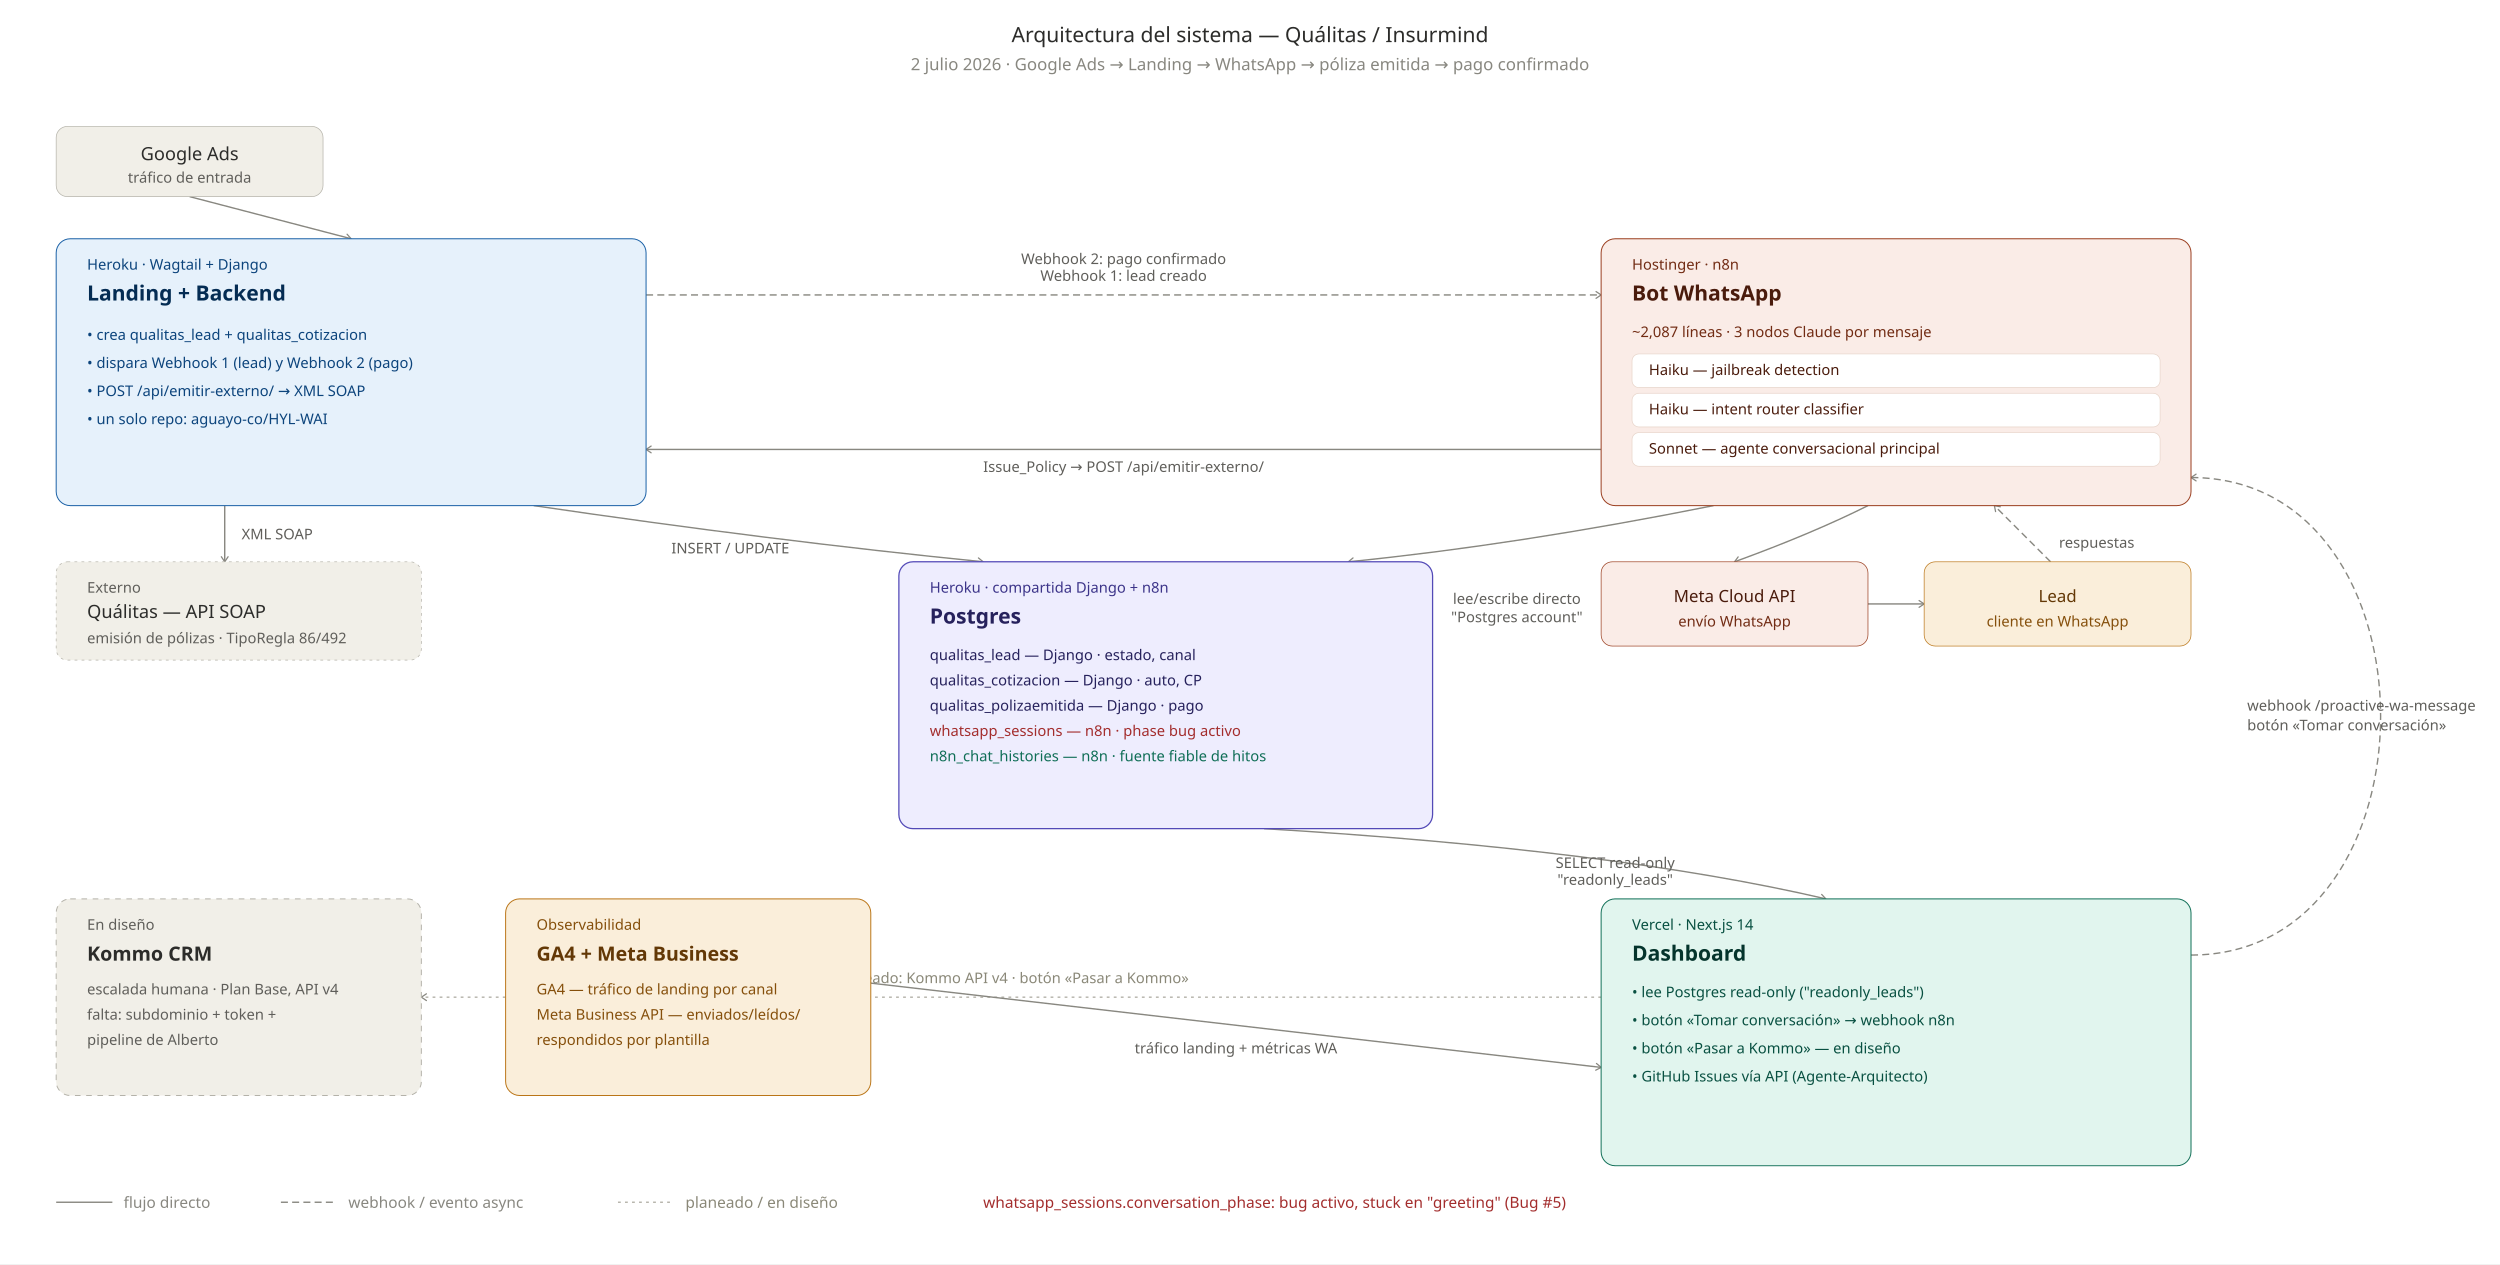
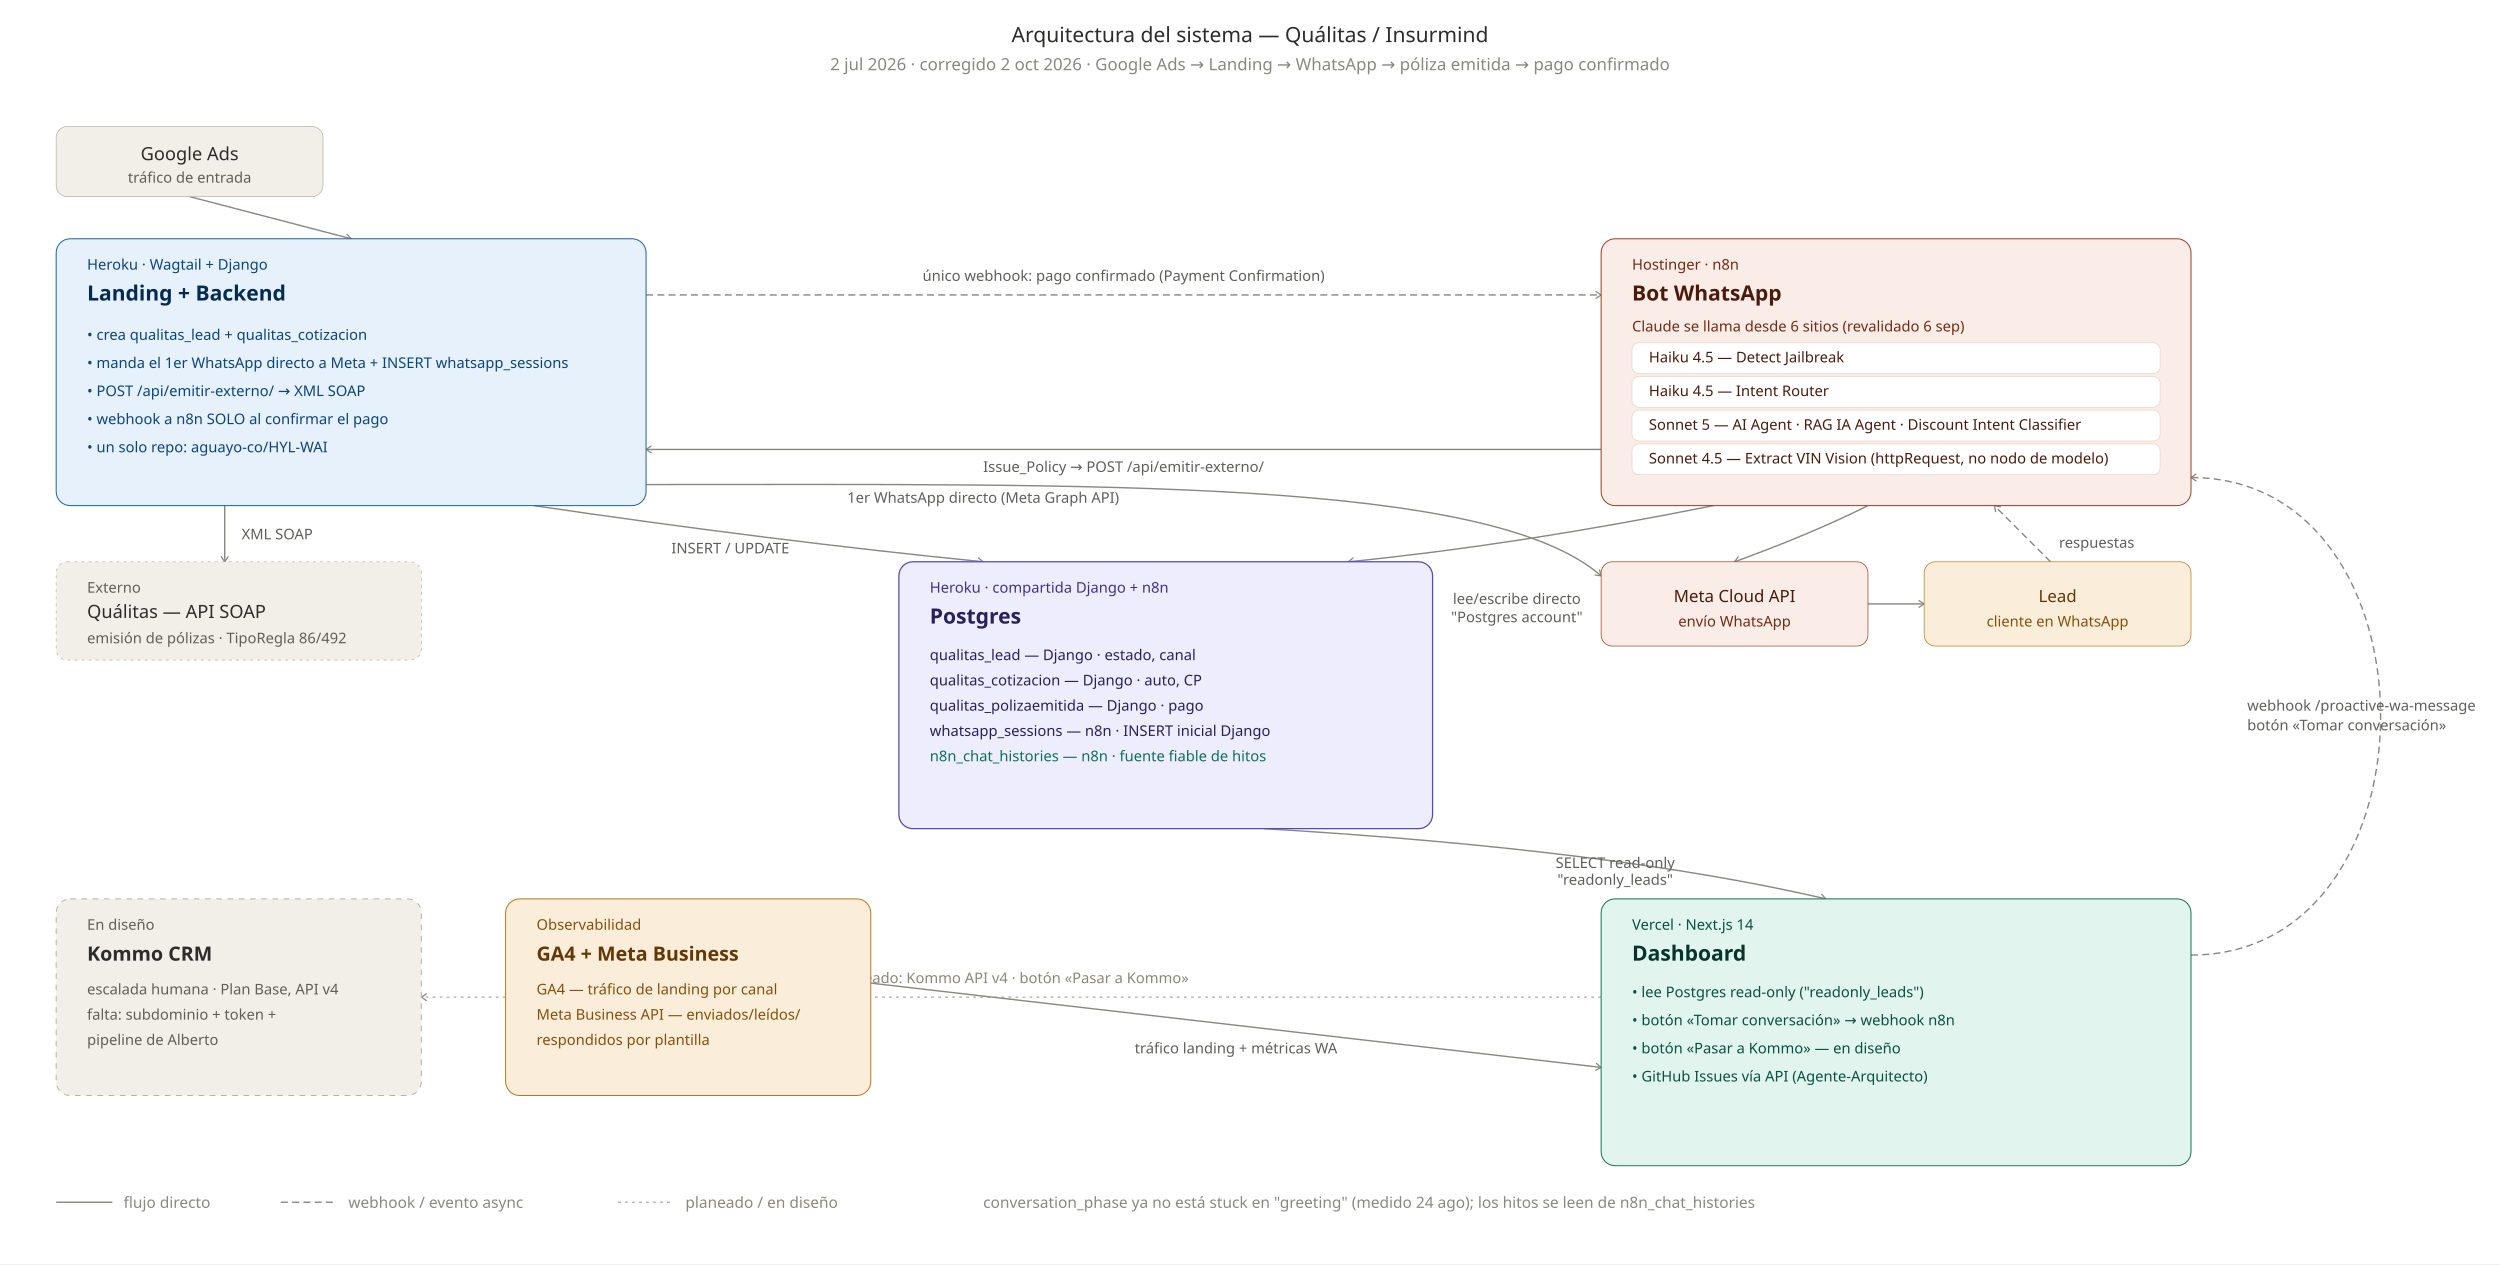
<svg xmlns="http://www.w3.org/2000/svg" width="1780" height="900" viewBox="0 0 1780 900" role="img">
  <style>
  text { font-family: system-ui, sans-serif; }
  .th { font-size: 14px; font-weight: 500; }
  .ts { font-size: 11px; font-weight: 400; }
  .li { font-size: 10.5px; }
  .label { font-size: 11px; fill: #888780; }
</style>
  <rect width="1780" height="900" fill="#ffffff" />
  <text x="890" y="30" text-anchor="middle" font-size="15" font-weight="500" fill="#2C2C2A">Arquitectura del sistema — Quálitas / Insurmind</text>
-   <text x="890" y="50" text-anchor="middle" font-size="12" fill="#888780">2 julio 2026 · Google Ads → Landing → WhatsApp → póliza emitida → pago confirmado</text>
+   <text x="890" y="50" text-anchor="middle" font-size="12" fill="#888780">2 jul 2026 · corregido 2 oct 2026 · Google Ads → Landing → WhatsApp → póliza emitida → pago confirmado</text>
  <defs>
    <marker id="arr" viewBox="0 0 10 10" refX="8" refY="5" markerWidth="6" markerHeight="6" orient="auto-start-reverse">
      <path d="M2 1L8 5L2 9" fill="none" stroke="#888780" stroke-width="1.5" stroke-linecap="round" stroke-linejoin="round" />
    </marker>
  </defs>
  <line x1="135" y1="140" x2="250" y2="170" stroke="#888780" stroke-width="1" marker-end="url(#arr)" />
  <line x1="460" y1="210" x2="1140" y2="210" stroke="#888780" stroke-width="1" stroke-dasharray="5 3" marker-end="url(#arr)" />
-   <text class="li" x="800" y="200" text-anchor="middle" fill="#5F5E5A">Webhook 1: lead creado</text>
-   <text class="li" x="800" y="188" text-anchor="middle" fill="#5F5E5A">Webhook 2: pago confirmado</text>
+   <text class="li" x="800" y="200" text-anchor="middle" fill="#5F5E5A">único webhook: pago confirmado (Payment Confirmation)</text>
  <line x1="1140" y1="320" x2="460" y2="320" stroke="#888780" stroke-width="1" marker-end="url(#arr)" />
  <text class="li" x="800" y="336" text-anchor="middle" fill="#5F5E5A">Issue_Policy → POST /api/emitir-externo/</text>
  <line x1="160" y1="360" x2="160" y2="400" stroke="#888780" stroke-width="1" marker-end="url(#arr)" />
  <text class="li" x="172" y="384" fill="#5F5E5A">XML SOAP</text>
+   <path d="M460 345 C780 345 1060 340 1140 410" fill="none" stroke="#888780" stroke-width="1" marker-end="url(#arr)" />
+   <text class="li" x="700" y="358" text-anchor="middle" fill="#5F5E5A">1er WhatsApp directo (Meta Graph API)</text>
  <path d="M380 360 Q550 385 700 400" fill="none" stroke="#888780" stroke-width="1" marker-end="url(#arr)" />
  <text class="li" x="520" y="394" text-anchor="middle" fill="#5F5E5A">INSERT / UPDATE</text>
  <path d="M1220 360 Q1080 388 960 400" fill="none" stroke="#888780" stroke-width="1" marker-end="url(#arr)" />
  <text class="li" x="1080" y="430" text-anchor="middle" fill="#5F5E5A">lee/escribe directo</text>
  <text class="li" x="1080" y="443" text-anchor="middle" fill="#5F5E5A">"Postgres account"</text>
  <path d="M1330 360 Q1290 380 1235 400" fill="none" stroke="#888780" stroke-width="1" marker-end="url(#arr)" />
  <line x1="1330" y1="430" x2="1370" y2="430" stroke="#888780" stroke-width="1" marker-end="url(#arr)" />
  <path d="M1460 400 Q1440 380 1420 360" fill="none" stroke="#888780" stroke-width="1" stroke-dasharray="5 3" marker-end="url(#arr)" />
  <text class="li" x="1466" y="390" fill="#5F5E5A">respuestas</text>
  <path d="M900 590 Q1150 605 1300 640" fill="none" stroke="#888780" stroke-width="1" marker-end="url(#arr)" />
  <text class="li" x="1150" y="618" text-anchor="middle" fill="#5F5E5A">SELECT read-only</text>
  <text class="li" x="1150" y="630" text-anchor="middle" fill="#5F5E5A">"readonly_leads"</text>
  <path d="M1560 680 C1740 680 1740 340 1560 340" fill="none" stroke="#888780" stroke-width="1" stroke-dasharray="5 3" marker-end="url(#arr)" />
  <text class="li" x="1600" y="506" fill="#5F5E5A">webhook /proactive-wa-message</text>
  <text class="li" x="1600" y="520" fill="#5F5E5A">botón «Tomar conversación»</text>
  <line x1="1140" y1="710" x2="300" y2="710" stroke="#B4B2A9" stroke-width="1" stroke-dasharray="2 3" marker-end="url(#arr)" />
  <text class="li" x="720" y="700" text-anchor="middle" fill="#8A8878">planeado: Kommo API v4 · botón «Pasar a Kommo»</text>
  <path d="M620 700 Q880 730 1140 760" fill="none" stroke="#888780" stroke-width="1" marker-end="url(#arr)" />
  <text class="li" x="880" y="750" text-anchor="middle" fill="#5F5E5A">tráfico landing + métricas WA</text>
  <rect x="40" y="90" width="190" height="50" rx="8" fill="#F1EFE8" stroke="#B4B2A9" stroke-width="0.5" />
  <text x="135" y="109" text-anchor="middle" dominant-baseline="central" font-size="13" font-weight="500" fill="#2C2C2A">Google Ads</text>
  <text x="135" y="126" text-anchor="middle" dominant-baseline="central" font-size="10.5" fill="#5F5E5A">tráfico de entrada</text>
  <rect x="40" y="170" width="420" height="190" rx="10" fill="#E6F1FB" stroke="#185FA5" stroke-width="0.7" />
  <text x="62" y="192" font-size="10.5" fill="#0C447C">Heroku · Wagtail + Django</text>
  <text x="62" y="214" font-size="15" font-weight="600" fill="#042C53">Landing + Backend</text>
  <text class="li" x="62" y="242" fill="#0C447C">• crea qualitas_lead + qualitas_cotizacion</text>
-   <text class="li" x="62" y="262" fill="#0C447C">• dispara Webhook 1 (lead) y Webhook 2 (pago)</text>
+   <text class="li" x="62" y="262" fill="#0C447C">• manda el 1er WhatsApp directo a Meta + INSERT whatsapp_sessions</text>
  <text class="li" x="62" y="282" fill="#0C447C">• POST /api/emitir-externo/ → XML SOAP</text>
-   <text class="li" x="62" y="302" fill="#0C447C">• un solo repo: aguayo-co/HYL-WAI</text>
+   <text class="li" x="62" y="302" fill="#0C447C">• webhook a n8n SOLO al confirmar el pago</text>
+   <text class="li" x="62" y="322" fill="#0C447C">• un solo repo: aguayo-co/HYL-WAI</text>
  <rect x="40" y="400" width="260" height="70" rx="8" fill="#F1EFE8" stroke="#B4B2A9" stroke-width="0.5" stroke-dasharray="2 3" />
  <text x="62" y="422" font-size="10.5" fill="#5F5E5A">Externo</text>
  <text x="62" y="440" font-size="13" font-weight="500" fill="#2C2C2A">Quálitas — API SOAP</text>
  <text class="li" x="62" y="458" fill="#5F5E5A">emisión de pólizas · TipoRegla 86/492</text>
  <rect x="640" y="400" width="380" height="190" rx="10" fill="#EEEDFE" stroke="#534AB7" stroke-width="0.9" />
  <text x="662" y="422" font-size="10.5" fill="#3C3489">Heroku · compartida Django + n8n</text>
  <text x="662" y="444" font-size="15" font-weight="600" fill="#26215C">Postgres</text>
  <text class="li" x="662" y="470" fill="#26215C">qualitas_lead — Django · estado, canal</text>
  <text class="li" x="662" y="488" fill="#26215C">qualitas_cotizacion — Django · auto, CP</text>
  <text class="li" x="662" y="506" fill="#26215C">qualitas_polizaemitida — Django · pago</text>
-   <text class="li" x="662" y="524" fill="#A32D2D">whatsapp_sessions — n8n · phase bug activo</text>
+   <text class="li" x="662" y="524" fill="#26215C">whatsapp_sessions — n8n · INSERT inicial Django</text>
  <text class="li" x="662" y="542" fill="#0F6E56">n8n_chat_histories — n8n · fuente fiable de hitos</text>
  <rect x="1140" y="170" width="420" height="190" rx="10" fill="#FAECE7" stroke="#993C1D" stroke-width="0.7" />
  <text x="1162" y="192" font-size="10.5" fill="#712B13">Hostinger · n8n</text>
  <text x="1162" y="214" font-size="15" font-weight="600" fill="#4A1B0C">Bot WhatsApp</text>
-   <text class="li" x="1162" y="240" fill="#712B13">~2,087 líneas · 3 nodos Claude por mensaje</text>
-   <rect x="1162" y="252" width="376" height="24" rx="5" fill="#ffffff" stroke="#E7D4C9" stroke-width="0.5" />
-   <text class="li" x="1174" y="267" fill="#4A1B0C">Haiku — jailbreak detection</text>
-   <rect x="1162" y="280" width="376" height="24" rx="5" fill="#ffffff" stroke="#E7D4C9" stroke-width="0.5" />
-   <text class="li" x="1174" y="295" fill="#4A1B0C">Haiku — intent router classifier</text>
-   <rect x="1162" y="308" width="376" height="24" rx="5" fill="#ffffff" stroke="#E7D4C9" stroke-width="0.5" />
-   <text class="li" x="1174" y="323" fill="#4A1B0C">Sonnet — agente conversacional principal</text>
+   <text class="li" x="1162" y="236" fill="#712B13">Claude se llama desde 6 sitios (revalidado 6 sep)</text>
+   <rect x="1162" y="244" width="376" height="22" rx="5" fill="#ffffff" stroke="#E7D4C9" stroke-width="0.5" />
+   <text class="li" x="1174" y="258" fill="#4A1B0C">Haiku 4.5 — Detect Jailbreak</text>
+   <rect x="1162" y="268" width="376" height="22" rx="5" fill="#ffffff" stroke="#E7D4C9" stroke-width="0.5" />
+   <text class="li" x="1174" y="282" fill="#4A1B0C">Haiku 4.5 — Intent Router</text>
+   <rect x="1162" y="292" width="376" height="22" rx="5" fill="#ffffff" stroke="#E7D4C9" stroke-width="0.5" />
+   <text class="li" x="1174" y="306" fill="#4A1B0C">Sonnet 5 — AI Agent · RAG IA Agent · Discount Intent Classifier</text>
+   <rect x="1162" y="316" width="376" height="22" rx="5" fill="#ffffff" stroke="#E7D4C9" stroke-width="0.5" />
+   <text class="li" x="1174" y="330" fill="#4A1B0C">Sonnet 4.5 — Extract VIN Vision (httpRequest, no nodo de modelo)</text>
  <rect x="1140" y="400" width="190" height="60" rx="8" fill="#FAECE7" stroke="#993C1D" stroke-width="0.5" />
  <text x="1235" y="424" text-anchor="middle" dominant-baseline="central" font-size="12" font-weight="500" fill="#4A1B0C">Meta Cloud API</text>
  <text x="1235" y="442" text-anchor="middle" dominant-baseline="central" font-size="10.5" fill="#712B13">envío WhatsApp</text>
  <rect x="1370" y="400" width="190" height="60" rx="8" fill="#FAEEDA" stroke="#BA7517" stroke-width="0.5" />
  <text x="1465" y="424" text-anchor="middle" dominant-baseline="central" font-size="12" font-weight="500" fill="#633806">Lead</text>
  <text x="1465" y="442" text-anchor="middle" dominant-baseline="central" font-size="10.5" fill="#854F0B">cliente en WhatsApp</text>
  <rect x="1140" y="640" width="420" height="190" rx="10" fill="#E1F5EE" stroke="#0F6E56" stroke-width="0.7" />
  <text x="1162" y="662" font-size="10.5" fill="#085041">Vercel · Next.js 14</text>
  <text x="1162" y="684" font-size="15" font-weight="600" fill="#04342C">Dashboard</text>
  <text class="li" x="1162" y="710" fill="#085041">• lee Postgres read-only ("readonly_leads")</text>
  <text class="li" x="1162" y="730" fill="#085041">• botón «Tomar conversación» → webhook n8n</text>
  <text class="li" x="1162" y="750" fill="#085041">• botón «Pasar a Kommo» — en diseño</text>
  <text class="li" x="1162" y="770" fill="#085041">• GitHub Issues vía API (Agente-Arquitecto)</text>
  <rect x="40" y="640" width="260" height="140" rx="10" fill="#F1EFE8" stroke="#B4B2A9" stroke-width="0.7" stroke-dasharray="4 4" />
  <text x="62" y="662" font-size="10.5" fill="#5F5E5A">En diseño</text>
  <text x="62" y="684" font-size="14" font-weight="600" fill="#2C2C2A">Kommo CRM</text>
  <text class="li" x="62" y="708" fill="#5F5E5A">escalada humana · Plan Base, API v4</text>
  <text class="li" x="62" y="726" fill="#5F5E5A">falta: subdominio + token +</text>
  <text class="li" x="62" y="744" fill="#5F5E5A">pipeline de Alberto</text>
  <rect x="360" y="640" width="260" height="140" rx="10" fill="#FAEEDA" stroke="#BA7517" stroke-width="0.7" />
  <text x="382" y="662" font-size="10.5" fill="#854F0B">Observabilidad</text>
  <text x="382" y="684" font-size="14" font-weight="600" fill="#633806">GA4 + Meta Business</text>
  <text class="li" x="382" y="708" fill="#854F0B">GA4 — tráfico de landing por canal</text>
  <text class="li" x="382" y="726" fill="#854F0B">Meta Business API — enviados/leídos/</text>
  <text class="li" x="382" y="744" fill="#854F0B">respondidos por plantilla</text>
  <line x1="40" y1="856" x2="80" y2="856" stroke="#888780" stroke-width="1" />
  <text x="88" y="860" font-size="11" fill="#888780">flujo directo</text>
  <line x1="200" y1="856" x2="240" y2="856" stroke="#888780" stroke-width="1" stroke-dasharray="5 3" />
  <text x="248" y="860" font-size="11" fill="#888780">webhook / evento async</text>
  <line x1="440" y1="856" x2="480" y2="856" stroke="#B4B2A9" stroke-width="1" stroke-dasharray="2 3" />
  <text x="488" y="860" font-size="11" fill="#8A8878">planeado / en diseño</text>
-   <text x="700" y="860" font-size="11" fill="#A32D2D">whatsapp_sessions.conversation_phase: bug activo, stuck en "greeting" (Bug #5)</text>
+   <text x="700" y="860" font-size="11" fill="#888780">conversation_phase ya no está stuck en "greeting" (medido 24 ago); los hitos se leen de n8n_chat_histories</text>
</svg>
